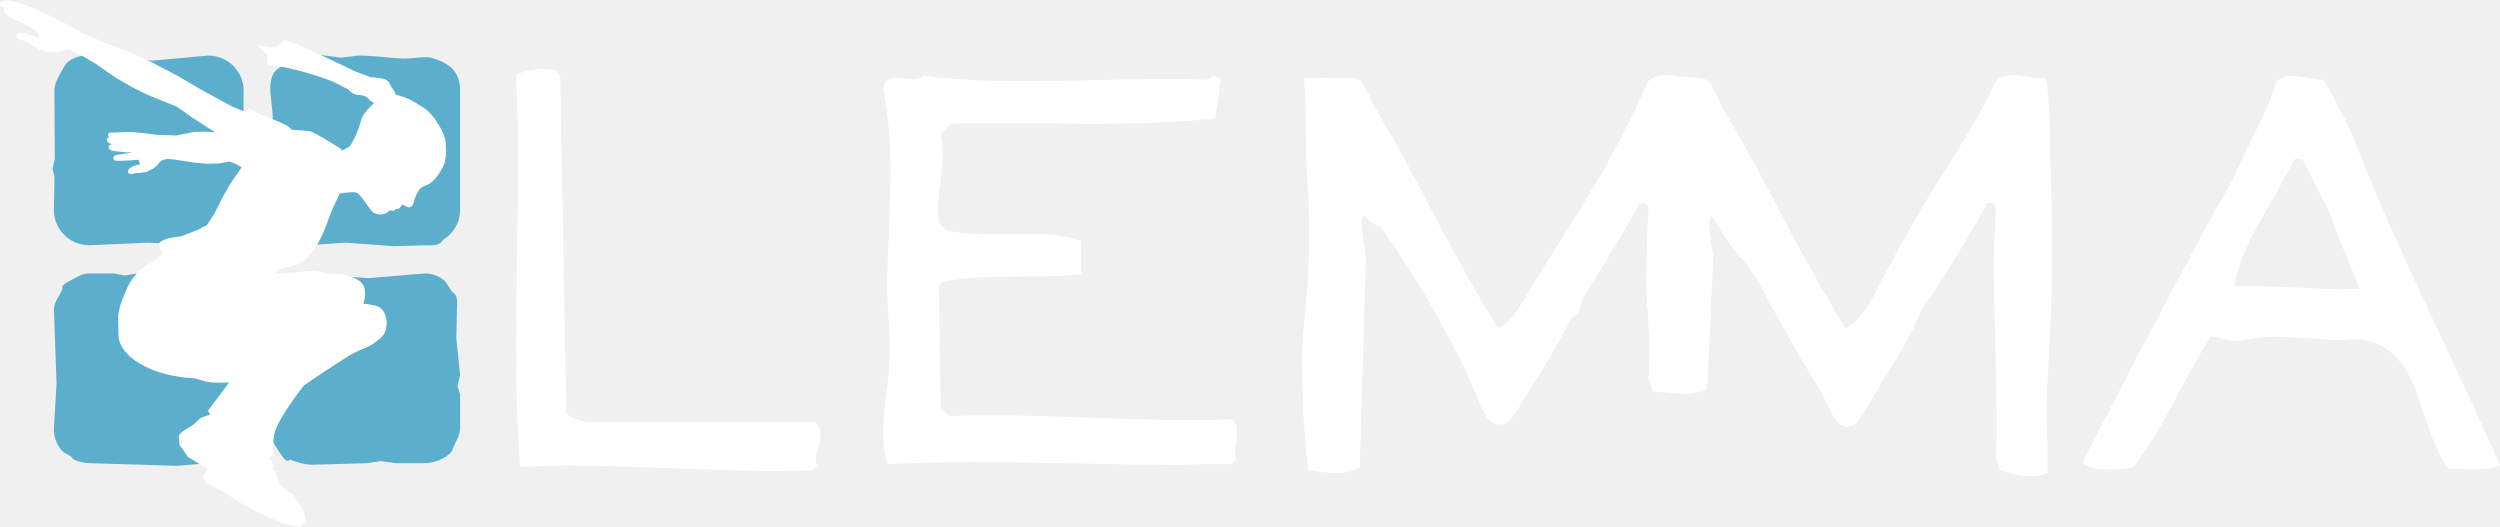
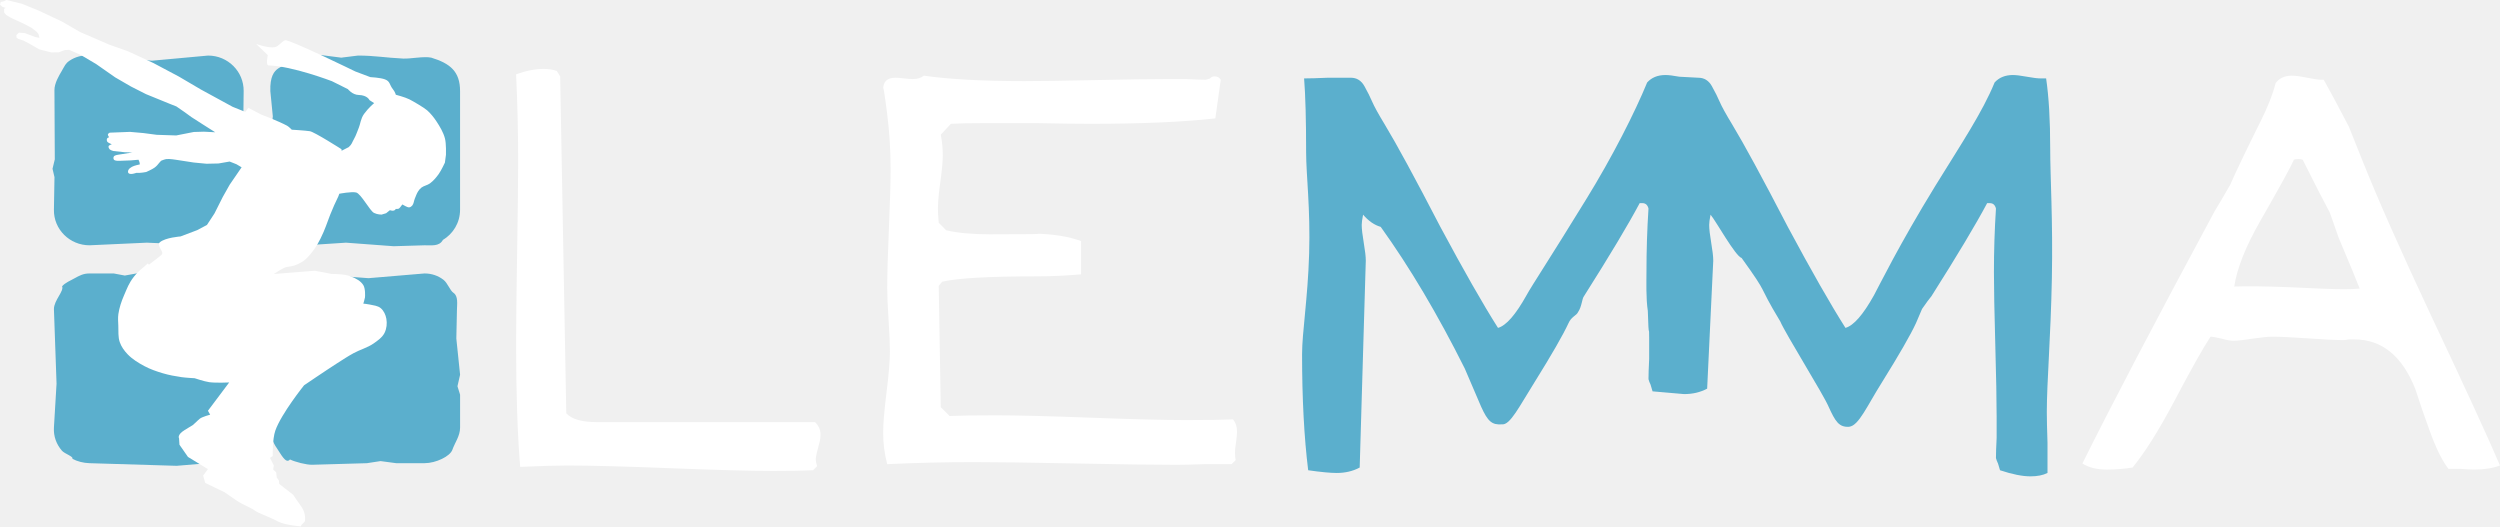
<svg xmlns="http://www.w3.org/2000/svg" width="483.419" height="101.787" id="svg2" version="1.1">
  <defs id="defs4" />
  <g id="layer1" transform="translate(-116.6184,-508.8502)">
    <path id="path2990-3" style="font-size:144px;font-style:normal;font-variant:normal;font-weight:normal;font-stretch:normal;line-height:125%;letter-spacing:0px;word-spacing:0px;fill:#ffffff;fill-opacity:1;stroke:none;font-family:NeoRetroFill;-inkscape-font-specification:NeoRetroFill" d="m 275.144,594.143 c -0.523,1.923 -0.784,3.059 -0.784,3.409 -9e-5,0.437 0.087,0.919 0.26,1.444 l -0.784,0.784 c -1.662,0.088 -4.241,0.132 -7.737,0.132 -4.369,1e-5 -10.988,-0.175 -19.859,-0.524 -8.871,-0.349 -15.534,-0.524 -19.991,-0.524 -2.011,10e-6 -5.026,0.088 -9.045,0.264 -0.525,-6.38 -0.788,-14.289 -0.788,-23.728 -10e-6,-3.934 0.066,-9.833 0.198,-17.699 0.132,-7.865 0.198,-13.765 0.198,-17.699 -2e-5,-5.593 -0.132,-11.186 -0.396,-16.779 1.923,-0.699 3.715,-1.048 5.377,-1.048 0.875,8e-5 1.704,0.131 2.488,0.392 l 0.656,1.048 1.18,65.154 c 1.048,1.136 3.015,1.704 5.901,1.704 l 42.21,0 c 0.699,0.699 1.048,1.486 1.048,2.36 -5e-5,0.523 -0.044,0.959 -0.132,1.308 z" />
    <path id="path2992-3" style="font-size:144px;font-style:normal;font-variant:normal;font-weight:normal;font-stretch:normal;line-height:125%;letter-spacing:0px;word-spacing:0px;fill:#ffffff;fill-opacity:1;stroke:none;font-family:NeoRetroFill;-inkscape-font-specification:NeoRetroFill" d="m 355.426,596.371 c -7e-5,0.613 0.044,1.095 0.132,1.444 l -0.788,0.788 c -1.136,10e-6 -2.883,10e-6 -5.241,0 -2.36,0.085 -4.153,0.128 -5.377,0.128 -4.369,10e-6 -10.901,-0.087 -19.597,-0.262 -8.696,-0.175 -15.228,-0.262 -19.597,-0.262 -5.508,2e-5 -11.102,0.132 -16.782,0.396 -0.523,-2.011 -0.784,-4.022 -0.784,-6.033 -1e-5,-1.747 0.218,-4.369 0.654,-7.865 0.436,-3.497 0.654,-6.118 0.654,-7.865 -2e-5,-1.398 -0.087,-3.451 -0.262,-6.161 -0.175,-2.71 -0.262,-4.763 -0.262,-6.161 -1e-5,-2.534 0.109,-6.357 0.328,-11.47 0.219,-5.113 0.328,-8.937 0.328,-11.474 -10e-6,-3.67 -0.219,-7.209 -0.656,-10.618 -0.523,-4.107 -0.784,-5.723 -0.784,-4.849 -1e-5,-1.485 0.785,-2.228 2.356,-2.228 0.352,9e-5 0.899,0.043 1.642,0.13 0.743,0.087 1.332,0.13 1.766,0.13 0.875,8e-5 1.575,-0.219 2.1,-0.656 4.894,0.702 11.36,1.052 19.399,1.052 3.059,9e-5 7.648,-0.066 13.766,-0.198 6.118,-0.132 10.707,-0.198 13.766,-0.198 0.872,8e-5 2.139,8e-5 3.801,0 1.747,0.088 3.014,0.132 3.801,0.132 0.613,-0.173 0.876,-0.26 0.788,-0.26 0.261,-0.264 0.567,-0.396 0.916,-0.396 0.525,9e-5 0.919,0.219 1.18,0.656 l -1.048,7.473 c -6.206,0.699 -14.29,1.048 -24.252,1.048 -2.272,8e-5 -5.681,-0.044 -10.226,-0.132 -4.545,9e-5 -7.953,9e-5 -10.226,0 -2.883,9e-5 -5.025,0.044 -6.425,0.132 l -1.964,2.096 c 0.261,1.312 0.392,2.667 0.392,4.065 -10e-6,1.136 -0.175,2.95 -0.524,5.441 -0.349,2.491 -0.48,4.435 -0.392,5.833 l 0.132,1.704 1.44,1.444 c 2.184,0.523 4.981,0.784 8.389,0.784 7.953,6e-5 10.924,-0.044 8.913,-0.132 3.496,0.088 6.425,0.569 8.785,1.444 l 0,6.425 c -2.883,0.261 -5.724,0.392 -8.521,0.392 -9.351,5e-5 -15.469,0.349 -18.355,1.048 l -0.652,0.788 0.392,23.463 1.704,1.704 c 2.011,-0.088 4.982,-0.132 8.913,-0.132 4.107,2e-5 10.247,0.153 18.419,0.46 8.172,0.307 14.311,0.46 18.419,0.46 4.019,2e-5 7.034,-0.044 9.045,-0.132 0.525,0.611 0.788,1.398 0.788,2.36 -7e-5,0.523 -0.066,1.222 -0.198,2.096 -0.132,0.875 -0.198,1.53 -0.198,1.964 z" />
-     <path id="path2996-5" style="font-size:144px;font-style:normal;font-variant:normal;font-weight:normal;font-stretch:normal;line-height:125%;letter-spacing:0px;word-spacing:0px;fill:#ffffff;fill-opacity:1;stroke:none;font-family:NeoRetroFill;-inkscape-font-specification:NeoRetroFill" d="m 436.171,584.526 -0.392,-1.308 c -0.176,-0.349 -0.308,-0.699 -0.396,-1.048 -9e-5,-0.875 0.044,-2.186 0.132,-3.933 -7e-5,-1.75 -7e-5,-3.06 0,-3.933 -7e-5,-3.147 -0.087,0.915 -0.262,-5.334 -0.376,-2.431 -0.262,-5.816 -0.262,-7.469 -7e-5,-4.195 0.131,-8.303 0.392,-12.322 -0.173,-0.699 -0.567,-1.048 -1.18,-1.048 l -0.524,0 c -2.184,4.107 -5.768,10.094 -10.75,17.959 -0.437,0.525 -0.399,2.007 -1.186,3.143 -0.261,0.611 -1.304,0.878 -1.826,2.102 -1.051,2.272 -3.237,6.074 -6.557,11.406 -2.971,4.718 -4.72,8.33 -6.293,8.164 -1.979,0.142 -2.751,-0.562 -4.061,-3.448 -1.051,-2.446 -2.1,-4.893 -3.148,-7.341 -5.243,-10.487 -10.662,-19.619 -16.254,-27.396 -1.224,-0.349 -2.36,-1.136 -3.409,-2.36 -0.176,0.875 -0.264,1.53 -0.264,1.964 -2e-5,0.787 0.131,1.945 0.394,3.475 0.263,1.53 0.394,2.688 0.394,3.475 -2e-5,-0.088 -0.393,13.239 -1.18,39.982 -1.31,0.701 -2.795,1.052 -4.457,1.052 -1.224,10e-6 -3.059,-0.176 -5.505,-0.528 -0.787,-6.38 -1.18,-13.851 -1.18,-22.415 0,-4.283 1.106,-10.772 1.367,-19.467 0.261,-8.695 -0.583,-15.228 -0.583,-19.599 -10e-6,-6.292 -0.131,-11.054 -0.392,-14.286 1.048,9e-5 2.578,-0.044 4.589,-0.132 2.011,9e-5 3.497,9e-5 4.457,0 1.136,9e-5 2.01,0.546 2.622,1.638 0.612,1.092 1.115,2.097 1.508,3.014 0.393,0.918 1.201,2.382 2.422,4.393 2.272,3.758 5.856,10.356 10.75,19.795 4.545,8.476 8.26,14.986 11.146,19.531 1.574,-0.437 3.408,-2.535 5.505,-6.293 1.048,-1.923 4.461,-7.026 11.54,-18.561 5.07,-8.214 9.435,-16.832 11.796,-22.601 0.872,-0.96 2.051,-1.44 3.537,-1.44 0.613,9e-5 1.51,0.109 2.69,0.328 l 3.672,0.196 c 1.136,9e-5 2.01,0.546 2.622,1.638 0.612,1.092 1.115,2.097 1.508,3.014 0.393,0.918 1.201,2.382 2.422,4.393 2.272,3.758 5.856,10.356 10.75,19.795 4.545,8.476 8.26,14.986 11.146,19.531 1.574,-0.437 3.408,-2.535 5.505,-6.293 1.048,-1.923 4.786,-9.627 11.865,-21.162 5.07,-8.214 9.11,-14.231 11.471,-20 0.872,-0.96 2.051,-1.44 3.537,-1.44 0.613,9e-5 1.51,0.109 2.69,0.328 1.18,0.219 2.076,0.328 2.686,0.328 l 1.048,0 c 0.525,3.582 0.788,8.083 0.788,13.502 -8e-5,5.681 0.541,13.854 0.322,25.171 -0.219,11.316 -0.978,20.14 -0.978,25.821 -7e-5,1.312 0.044,3.279 0.132,5.901 -9e-5,2.622 -9e-5,4.589 0,5.901 -0.875,0.435 -1.968,0.652 -3.28,0.652 -1.571,10e-6 -3.537,-0.393 -5.897,-1.18 l -0.392,-1.308 c -0.176,-0.349 -0.308,-0.699 -0.396,-1.048 -6e-5,-0.875 0.044,-2.186 0.132,-3.933 -7e-5,-1.75 -7e-5,-3.06 0,-3.933 -7e-5,-3.147 -0.087,-7.845 -0.262,-14.094 -0.175,-6.249 -0.262,-10.903 -0.262,-13.962 -7e-5,-4.195 0.131,-8.303 0.392,-12.322 -0.173,-0.699 -0.567,-1.048 -1.18,-1.048 l -0.524,0 c -2.184,4.107 -5.768,10.094 -10.75,17.959 -0.437,0.525 -1.05,1.356 -1.836,2.492 -0.261,0.611 -0.653,1.528 -1.176,2.752 -1.051,2.272 -3.237,6.074 -6.557,11.406 -2.971,4.718 -4.488,8.388 -6.351,8.629 -1.979,0.142 -2.693,-1.027 -4.003,-3.912 -1.051,-2.446 -8.278,-13.996 -9.326,-16.445 -4.756,-7.886 -1.883,-4.5 -7.476,-12.278 -1.224,-0.349 -4.961,-7.151 -6.01,-8.375 -0.176,0.875 -0.264,1.53 -0.264,1.964 -2e-5,0.787 0.131,1.945 0.394,3.475 0.263,1.53 0.394,2.688 0.394,3.475 -2e-5,-0.088 -1.18,24.728 -1.18,24.728 -1.31,0.701 -2.795,1.052 -4.457,1.052 z" />
+     <path id="path2996-5" style="font-size:144px;font-style:normal;font-variant:normal;font-weight:normal;font-stretch:normal;line-height:125%;letter-spacing:0px;word-spacing:0px;fill:#5bafcd;fill-opacity:1;stroke:none;font-family:NeoRetroFill;-inkscape-font-specification:NeoRetroFill" d="m 436.171,584.526 -0.392,-1.308 c -0.176,-0.349 -0.308,-0.699 -0.396,-1.048 -9e-5,-0.875 0.044,-2.186 0.132,-3.933 -7e-5,-1.75 -7e-5,-3.06 0,-3.933 -7e-5,-3.147 -0.087,0.915 -0.262,-5.334 -0.376,-2.431 -0.262,-5.816 -0.262,-7.469 -7e-5,-4.195 0.131,-8.303 0.392,-12.322 -0.173,-0.699 -0.567,-1.048 -1.18,-1.048 l -0.524,0 c -2.184,4.107 -5.768,10.094 -10.75,17.959 -0.437,0.525 -0.399,2.007 -1.186,3.143 -0.261,0.611 -1.304,0.878 -1.826,2.102 -1.051,2.272 -3.237,6.074 -6.557,11.406 -2.971,4.718 -4.72,8.33 -6.293,8.164 -1.979,0.142 -2.751,-0.562 -4.061,-3.448 -1.051,-2.446 -2.1,-4.893 -3.148,-7.341 -5.243,-10.487 -10.662,-19.619 -16.254,-27.396 -1.224,-0.349 -2.36,-1.136 -3.409,-2.36 -0.176,0.875 -0.264,1.53 -0.264,1.964 -2e-5,0.787 0.131,1.945 0.394,3.475 0.263,1.53 0.394,2.688 0.394,3.475 -2e-5,-0.088 -0.393,13.239 -1.18,39.982 -1.31,0.701 -2.795,1.052 -4.457,1.052 -1.224,10e-6 -3.059,-0.176 -5.505,-0.528 -0.787,-6.38 -1.18,-13.851 -1.18,-22.415 0,-4.283 1.106,-10.772 1.367,-19.467 0.261,-8.695 -0.583,-15.228 -0.583,-19.599 -10e-6,-6.292 -0.131,-11.054 -0.392,-14.286 1.048,9e-5 2.578,-0.044 4.589,-0.132 2.011,9e-5 3.497,9e-5 4.457,0 1.136,9e-5 2.01,0.546 2.622,1.638 0.612,1.092 1.115,2.097 1.508,3.014 0.393,0.918 1.201,2.382 2.422,4.393 2.272,3.758 5.856,10.356 10.75,19.795 4.545,8.476 8.26,14.986 11.146,19.531 1.574,-0.437 3.408,-2.535 5.505,-6.293 1.048,-1.923 4.461,-7.026 11.54,-18.561 5.07,-8.214 9.435,-16.832 11.796,-22.601 0.872,-0.96 2.051,-1.44 3.537,-1.44 0.613,9e-5 1.51,0.109 2.69,0.328 l 3.672,0.196 c 1.136,9e-5 2.01,0.546 2.622,1.638 0.612,1.092 1.115,2.097 1.508,3.014 0.393,0.918 1.201,2.382 2.422,4.393 2.272,3.758 5.856,10.356 10.75,19.795 4.545,8.476 8.26,14.986 11.146,19.531 1.574,-0.437 3.408,-2.535 5.505,-6.293 1.048,-1.923 4.786,-9.627 11.865,-21.162 5.07,-8.214 9.11,-14.231 11.471,-20 0.872,-0.96 2.051,-1.44 3.537,-1.44 0.613,9e-5 1.51,0.109 2.69,0.328 1.18,0.219 2.076,0.328 2.686,0.328 l 1.048,0 c 0.525,3.582 0.788,8.083 0.788,13.502 -8e-5,5.681 0.541,13.854 0.322,25.171 -0.219,11.316 -0.978,20.14 -0.978,25.821 -7e-5,1.312 0.044,3.279 0.132,5.901 -9e-5,2.622 -9e-5,4.589 0,5.901 -0.875,0.435 -1.968,0.652 -3.28,0.652 -1.571,10e-6 -3.537,-0.393 -5.897,-1.18 l -0.392,-1.308 c -0.176,-0.349 -0.308,-0.699 -0.396,-1.048 -6e-5,-0.875 0.044,-2.186 0.132,-3.933 -7e-5,-1.75 -7e-5,-3.06 0,-3.933 -7e-5,-3.147 -0.087,-7.845 -0.262,-14.094 -0.175,-6.249 -0.262,-10.903 -0.262,-13.962 -7e-5,-4.195 0.131,-8.303 0.392,-12.322 -0.173,-0.699 -0.567,-1.048 -1.18,-1.048 l -0.524,0 c -2.184,4.107 -5.768,10.094 -10.75,17.959 -0.437,0.525 -1.05,1.356 -1.836,2.492 -0.261,0.611 -0.653,1.528 -1.176,2.752 -1.051,2.272 -3.237,6.074 -6.557,11.406 -2.971,4.718 -4.488,8.388 -6.351,8.629 -1.979,0.142 -2.693,-1.027 -4.003,-3.912 -1.051,-2.446 -8.278,-13.996 -9.326,-16.445 -4.756,-7.886 -1.883,-4.5 -7.476,-12.278 -1.224,-0.349 -4.961,-7.151 -6.01,-8.375 -0.176,0.875 -0.264,1.53 -0.264,1.964 -2e-5,0.787 0.131,1.945 0.394,3.475 0.263,1.53 0.394,2.688 0.394,3.475 -2e-5,-0.088 -1.18,24.728 -1.18,24.728 -1.31,0.701 -2.795,1.052 -4.457,1.052 z" />
    <path id="path2998-3" style="font-size:144px;font-style:normal;font-variant:normal;font-weight:normal;font-stretch:normal;line-height:125%;letter-spacing:0px;word-spacing:0px;fill:#ffffff;fill-opacity:1;stroke:none;font-family:NeoRetroFill;-inkscape-font-specification:NeoRetroFill" d="m 595.057,599.651 c -0.525,1e-5 -1.356,-0.044 -2.492,-0.132 -1.048,10e-6 -1.878,10e-6 -2.488,0 -1.224,-1.574 -2.448,-4.065 -3.673,-7.473 -0.96,-2.622 -1.878,-5.287 -2.752,-7.997 -2.534,-6.38 -6.466,-9.569 -11.798,-9.569 -0.176,2e-5 -0.525,2e-5 -1.048,0 -0.437,0.088 -0.787,0.132 -1.048,0.132 -1.486,4e-5 -3.758,-0.109 -6.817,-0.328 -3.059,-0.219 -5.376,-0.328 -6.949,-0.328 -0.875,3e-5 -2.164,0.131 -3.869,0.394 -1.704,0.263 -2.906,0.394 -3.605,0.394 -0.611,2e-5 -1.354,-0.132 -2.228,-0.396 -1.136,-0.261 -1.879,-0.392 -2.228,-0.392 -1.398,2.099 -3.801,6.381 -7.209,12.846 -2.886,5.419 -5.507,9.571 -7.865,12.454 -1.662,0.264 -3.322,0.396 -4.981,0.396 -1.923,1e-5 -3.497,-0.393 -4.721,-1.18 5.419,-10.924 13.941,-27.18 25.564,-48.767 0.699,-1.136 1.703,-2.84 3.012,-5.113 0.525,-1.224 1.356,-3.016 2.492,-5.375 1.136,-2.359 2.272,-4.675 3.409,-6.947 1.397,-2.798 2.359,-5.245 2.884,-7.341 0.699,-0.963 1.747,-1.444 3.144,-1.444 0.699,8e-5 1.682,0.131 2.95,0.394 1.268,0.263 2.208,0.394 2.818,0.394 l 0.392,0 c 1.136,2.011 2.754,5.026 4.853,9.045 -6e-5,8e-5 0.873,2.184 2.62,6.553 2.971,7.431 7.341,17.307 13.11,29.628 6.729,14.245 11.23,24.033 13.502,29.364 -1.398,0.525 -3.058,0.788 -4.981,0.788 z m -26.22,-44.835 c -0.349,-1.048 -0.918,-2.664 -1.704,-4.849 -1.224,-2.272 -2.973,-5.681 -5.245,-10.226 -0.173,-0.088 -0.435,-0.132 -0.784,-0.132 -0.437,8e-5 -0.743,0.044 -0.916,0.132 -0.613,1.398 -2.799,5.374 -6.557,11.93 -2.795,4.894 -4.455,9.088 -4.981,12.582 2.622,-0.085 6.161,-0.041 10.618,0.132 5.155,0.261 8.695,0.392 10.618,0.392 1.312,4e-5 2.318,-0.043 3.016,-0.128 -0.349,-0.963 -1.704,-4.241 -4.065,-9.833 z" />
    <path id="rect2992" d="m 156.855,561.728 -13.878,0 -2.229,0.405 -2.128,-0.405 -4.695,0 c -1.204,0 -1.928,0.407 -2.91,0.946 -0.763,0.418 -1.842,0.876 -2.392,1.54 0.433,0.886 -1.577,2.719 -1.577,4.392 l 0.507,14.428 -0.507,8.502 c -0.101,1.691 0.495,3.239 1.522,4.436 0.566,0.659 2.326,1.149 2.046,1.603 0.994,0.512 2.129,0.805 3.311,0.841 l 16.856,0.507 6.074,-0.507 c 1.405,-0.117 2.812,-0.871 3.8,-1.281 2.049,-0.85 3.116,-3.197 3.079,-5.598 l -0.187,-12.252 -0.522,-2.534 0.709,-8.145 c 0.223,-2.561 -0.281,-4.398 -2.36,-5.579 -1.003,-0.57 -3.279,-1.3 -4.519,-1.3 z" style="fill:#5bafcd;fill-opacity:1;stroke:none" />
    <path id="rect2994-1" d="m 156.855,519.594 -10.843,0.994 -8.507,-0.69 -3.581,-0.304 c -1.444,-0.123 -2.773,0.262 -3.864,0.996 -0.791,0.532 -0.951,1.045 -1.446,1.884 -0.617,1.046 -1.474,2.485 -1.468,3.796 l 0.068,13.393 -0.439,1.824 0.379,1.619 -0.109,6.297 c -0.066,3.81 3.068,6.879 6.879,6.879 l 11.08,-0.507 11.851,0.507 c 1.865,0.08 3.208,-1.871 4.513,-1.872 1.149,-1.269 1.767,-3.065 1.859,-5.007 l 0.394,-8.323 0.409,-7.496 -0.347,-2.744 0.051,-4.367 c 0.044,-3.811 -3.068,-6.879 -6.879,-6.879 z" style="fill:#5bafcd;fill-opacity:1;stroke:none" />
    <path id="rect2998" d="m 198.703,561.728 -10.832,0.912 -12.098,-0.912 c -3.8,-0.286 -6.879,3.068 -6.879,6.879 l 0,6.321 -0.507,2.432 0.507,2.128 0,12.049 c 0,1.506 0.479,2.896 1.294,4.027 0.646,0.897 1.706,3.15 2.501,2.128 0.927,0.463 3.191,1.06 4.301,1.028 l 10.578,-0.304 2.635,-0.405 3.04,0.405 5.461,0 c 2.186,0 4.938,-1.313 5.386,-2.589 0.497,-1.417 1.494,-2.665 1.494,-4.29 l 0,-6.374 -0.507,-1.621 0.507,-2.229 -0.726,-6.995 0.118,-5.507 c 0.025,-1.184 0.259,-2.7 -0.643,-3.314 -0.754,-0.513 -1.122,-1.899 -1.973,-2.552 -0.996,-0.764 -2.238,-1.217 -3.655,-1.217 z" style="fill:#5bafcd;fill-opacity:1;stroke:none" />
    <path id="rect3000" d="m 185.843,519.594 -3.243,0.405 -3.662,-0.473 -3.166,0.068 c -1.126,0.024 -2.187,0.302 -3.123,0.779 -0.611,1.95 -3.928,0.478 -3.756,6.1 l 0.48,4.881 -0.631,6.282 0.86,12.071 c 0.145,2.036 0.475,2.957 1.877,4.214 1.217,1.091 2.53,2.476 4.292,2.361 l 7.74,-0.507 9.219,0.687 5.971,-0.18 c 1.306,-0.04 2.829,0.297 3.563,-1.039 1.99,-1.201 3.316,-3.335 3.316,-5.84 l 0,-22.93 c 0,-3.811 -1.919,-5.353 -5.562,-6.474 -1.415,-0.308 -3.981,0.245 -5.451,0.177 -3.265,-0.152 -5.502,-0.582 -8.726,-0.582 z" style="fill:#5bafcd;fill-opacity:1;stroke:none" />
    <path id="path3012-7" d="m 160.931,582.809 -4.105,5.471 0.431,0.753 c 0,0 -1.505,0.405 -1.985,0.766 0,0 -0.566,0.472 -1.328,1.217 l -1.599,0.978 c -1.568,0.959 -1.104,1.61 -1.104,1.61 l 0.081,1.243 1.644,2.36 3.857,2.357 -0.925,1.256 0.401,1.41 3.727,1.793 c 0,0 1.529,1.06 2.388,1.652 0.918,0.632 2.889,1.442 3.369,1.825 0.804,0.64 2.639,1.142 4.538,2.165 1.38,0.744 4.468,0.969 4.468,0.969 0.217,-0.644 0.752,-0.665 0.805,-1.123 0.114,-0.989 -0.177,-1.993 -0.773,-2.79 -0.509,-0.68 -1.518,-2.201 -1.518,-2.201 l -2.697,-2.101 -0.043,-0.624 -0.43,-0.612 -0.108,-0.99 -0.58,-0.546 0.116,-0.79 -0.736,-1.469 0.533,-0.359 c 0,0 -0.089,-3.24 0.502,-4.922 1.147,-3.26 5.556,-8.754 5.556,-8.754 0,0 4.27,-2.904 6.445,-4.294 1.031,-0.659 2.056,-1.332 3.13,-1.92 1.26,-0.689 2.701,-1.055 3.878,-1.879 0.802,-0.561 1.671,-1.168 2.109,-2.044 0.412,-0.824 0.513,-1.836 0.347,-2.742 -0.138,-0.755 -0.493,-1.539 -1.08,-2.033 -0.588,-0.494 -1.441,-0.542 -2.189,-0.714 -0.388,-0.089 -1.184,-0.163 -1.184,-0.163 0,0 0.292,-0.929 0.321,-1.198 0.03,-0.268 0.098,-1.684 -0.312,-2.366 -0.49,-0.816 -1.439,-1.308 -2.324,-1.659 -1.195,-0.474 -2.535,-0.504 -3.82,-0.519 l -3.234,-0.62 -7.931,0.632 c 0,0 1.821,-1.266 2.514,-1.357 0.561,-0.074 1.181,-0.182 1.589,-0.334 0.852,-0.315 1.689,-0.774 2.322,-1.424 1.097,-1.127 1.906,-2.337 2.603,-3.747 0.963,-1.947 1.15,-2.792 1.859,-4.584 l 0.772,-1.837 0.814,-1.732 0.184,-0.503 c 0,0 2.364,-0.458 3.248,-0.246 0.95,0.228 2.648,3.543 3.465,3.952 0.665,0.333 1.457,0.325 1.457,0.325 l 0.879,-0.264 0.738,-0.59 c 0,0 0.328,0.111 0.498,0.107 0.152,-0.003 0.313,-0.032 0.441,-0.113 0.09,-0.057 0.204,-0.243 0.204,-0.243 0,0 0.392,0.035 0.56,-0.049 0.214,-0.106 0.48,-0.53 0.48,-0.53 l 0.239,-0.284 c 0,0 0.409,0.264 0.633,0.359 0.222,0.094 0.455,0.235 0.694,0.203 0.221,-0.03 0.43,-0.178 0.571,-0.35 0.297,-0.363 0.308,-0.887 0.487,-1.321 0.203,-0.491 0.373,-1.004 0.664,-1.449 0.169,-0.259 0.371,-0.505 0.617,-0.693 0.49,-0.374 1.163,-0.453 1.658,-0.821 0.66,-0.49 1.205,-1.134 1.686,-1.801 0.49,-0.68 1.199,-2.21 1.199,-2.21 l 0.206,-1.522 c 0,0 0.075,-2.153 -0.201,-3.178 -0.318,-1.18 -0.967,-2.258 -1.638,-3.279 -0.512,-0.778 -1.106,-1.518 -1.802,-2.137 -0.571,-0.508 -2.752,-1.784 -3.436,-2.125 -0.86,-0.429 -2.618,-0.885 -2.618,-0.885 0,0 -0.128,-0.532 -0.567,-1.077 -0.693,-0.859 -0.498,-1.507 -1.531,-1.897 -0.895,-0.339 -2.839,-0.438 -2.839,-0.438 l -2.896,-1.091 c 0,0 -12.902,-6.303 -13.586,-6.034 -0.739,0.29 -1.195,1.168 -1.971,1.335 -1.197,0.258 -3.62,-0.623 -3.62,-0.623 l 2.255,2.161 c 0,0 -0.464,1.986 0.17,1.999 4.527,0.092 12.226,3.041 12.226,3.041 l 3.096,1.543 c 0,0 0.851,1.095 2.086,1.124 1.698,0.04 2.084,0.996 2.084,0.996 l 0.904,0.58 c 0,0 -1.067,0.862 -1.955,2.088 -0.661,0.912 -0.726,2.013 -1.015,2.671 -0.25,0.567 -0.505,1.445 -0.926,2.169 -0.421,0.724 -0.364,0.987 -1.024,1.58 l -1.375,0.703 -0.024,-0.302 c 0,0 -5.247,-3.349 -6.125,-3.481 -0.948,-0.142 -3.484,-0.289 -3.484,-0.289 0,0 -0.575,-0.592 -0.933,-0.784 -1.665,-0.893 -4.978,-2.146 -4.978,-2.146 l -2.503,-1.302 -0.563,0.794 -2.459,-0.986 -6.139,-3.348 -4.258,-2.502 -4.905,-2.605 -4.93,-2.284 -3.62,-1.281 -5.635,-2.435 -3.526,-2.033 -4.38,-2.066 -3.308,-1.361 -3.042,-0.746 -0.509,0.257 -0.595,0.125 -0.141,0.539 0.487,0.409 0.62,0.209 -0.323,0.178 0.024,0.712 0.378,0.456 0.991,0.591 2.468,1.139 1.458,0.776 0.967,0.743 0.378,0.456 0.177,0.737 -0.803,-0.156 -2.021,-0.764 -1.136,-0.089 -0.487,0.456 0.005,0.488 0.362,0.269 1.006,0.326 1.103,0.581 1.939,1.11 2.307,0.589 1.465,-0.014 1.165,-0.44 0.861,-0.037 2.15,0.941 3.051,1.803 3.682,2.575 3.048,1.766 2.91,1.477 4.56,1.86 1.324,0.524 1.64,1.136 1.244,0.907 2.27,1.457 2.347,1.488 -2.19,-0.111 -1.95,0.057 -3.401,0.671 -3.77,-0.124 -2.586,-0.339 -2.576,-0.228 -3.934,0.154 c 0,0 -0.315,0.174 -0.347,0.331 -0.039,0.193 0.235,0.544 0.235,0.544 0,0 -0.323,0.119 -0.391,0.26 -0.092,0.191 -0.065,0.459 0.055,0.634 0.124,0.18 0.857,0.474 0.857,0.474 0,0 -0.607,0.177 -0.63,0.409 -0.019,0.193 0.067,0.404 0.198,0.547 0.185,0.202 0.745,0.349 0.745,0.349 l 2.125,0.229 1.546,0.054 -2.671,0.42 c 0,0 -0.729,0.074 -0.91,0.342 -0.119,0.176 -0.118,0.474 0.018,0.638 0.217,0.261 0.996,0.214 0.996,0.214 l 2.286,-0.086 1.455,-0.126 c 0,0 0.244,0.469 0.243,0.723 -0.002,0.236 0.018,0.183 0.018,0.183 0,0 -1.075,0.201 -1.538,0.472 -0.276,0.162 -0.581,0.363 -0.694,0.662 -0.066,0.175 -0.086,0.43 0.049,0.56 0.385,0.371 1.484,-0.058 1.484,-0.058 0.824,0.058 1.932,-0.17 1.932,-0.17 0,0 1.15,-0.507 1.581,-0.82 0.472,-0.343 0.618,-0.564 0.99,-1.014 0.22,-0.266 0.352,-0.358 0.352,-0.358 0,0 0.645,-0.272 0.988,-0.311 0.616,-0.071 1.854,0.14 1.854,0.14 l 3.43,0.529 2.464,0.237 2.327,-0.052 2.148,-0.374 1.324,0.524 0.991,0.591 -2.303,3.358 -1.336,2.372 -1.603,3.185 -1.46,2.232 -1.883,1.002 -3.225,1.22 c 0,0 -2.952,0.21 -4.011,1.138 -0.7,0.614 0.87,1.813 0.392,2.362 -0.214,0.246 -2.498,1.961 -2.498,1.961 l -0.214,-0.238 c 0,0 -0.611,0.56 -0.798,0.708 -0.692,0.546 -1.344,1.158 -1.886,1.853 -0.996,1.28 -1.278,2.157 -1.926,3.644 -0.494,1.133 -0.89,2.327 -1.074,3.549 -0.114,0.754 -0.045,1.526 -0.014,2.288 0.043,1.059 -0.07,2.164 0.275,3.166 0.305,0.889 0.883,1.689 1.535,2.366 0.913,0.948 2.068,1.65 3.228,2.272 1.127,0.604 2.35,1.029 3.577,1.391 1.184,0.35 2.405,0.573 3.627,0.749 0.833,0.12 2.517,0.207 2.517,0.207 0,0 1.863,0.629 2.831,0.764 1.27,0.178 3.846,0.054 3.846,0.054 z" style="fill:#ffffff;fill-opacity:1;stroke:none" />
  </g>
</svg>
